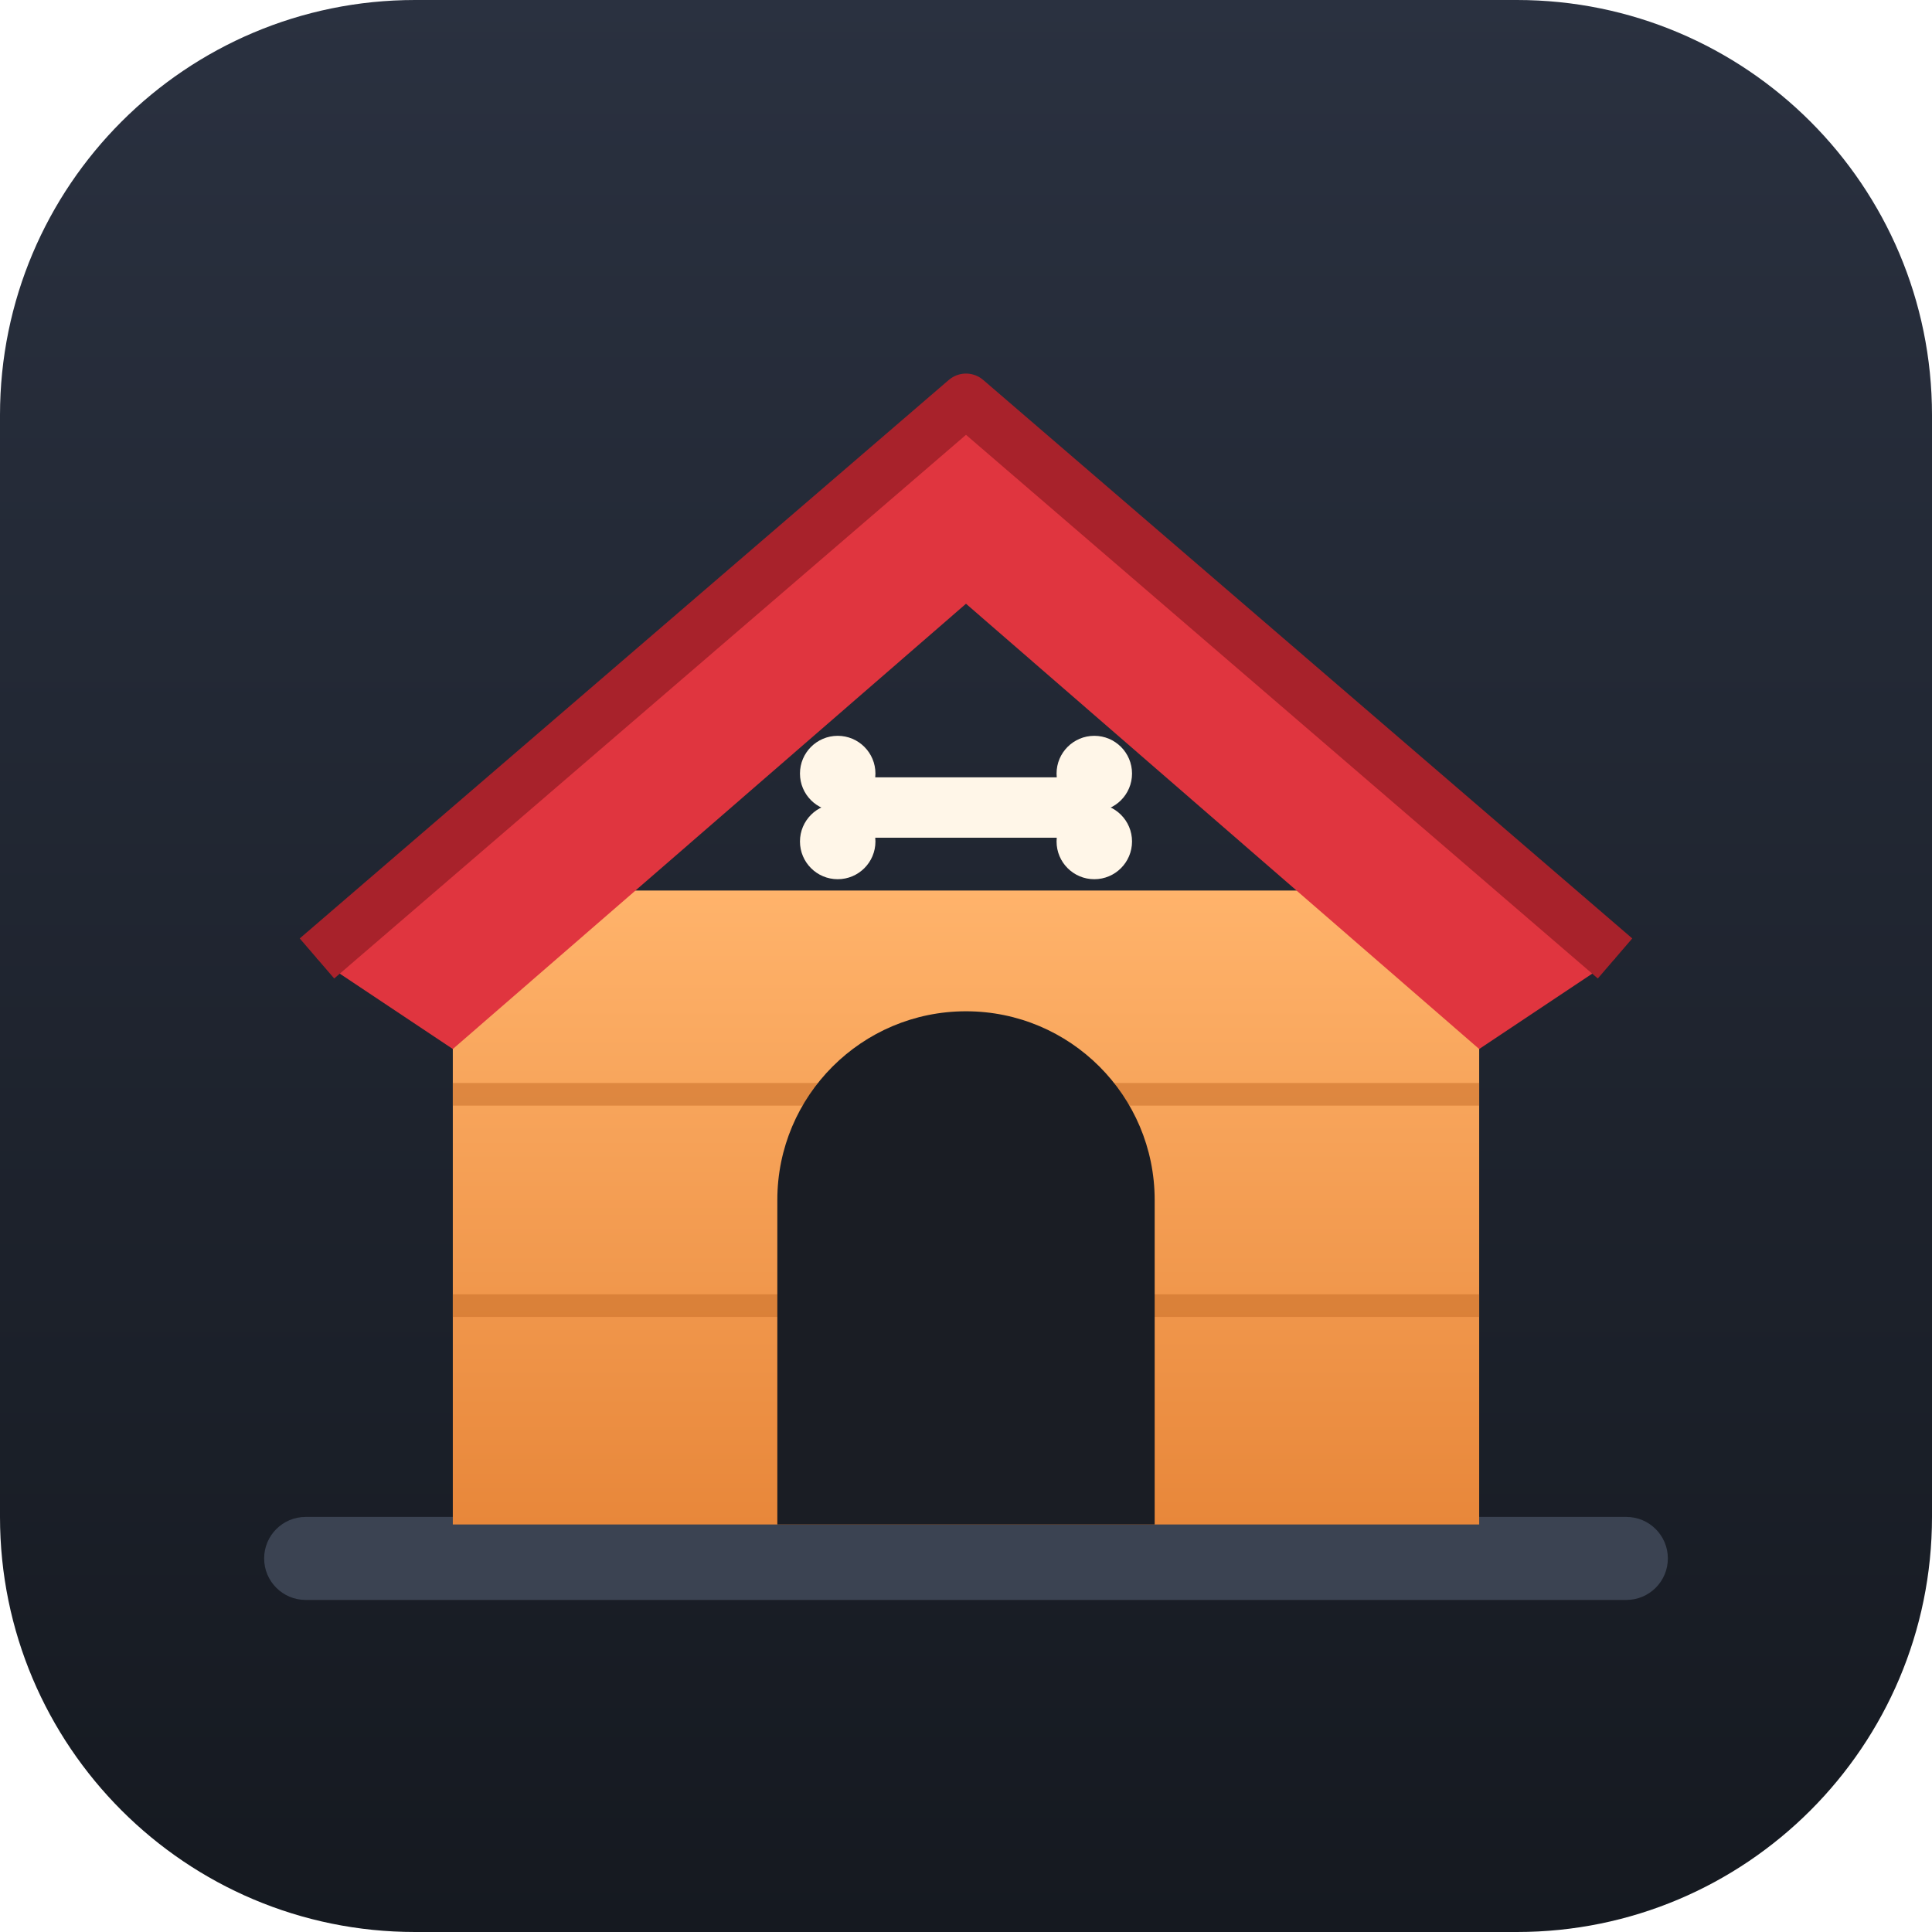
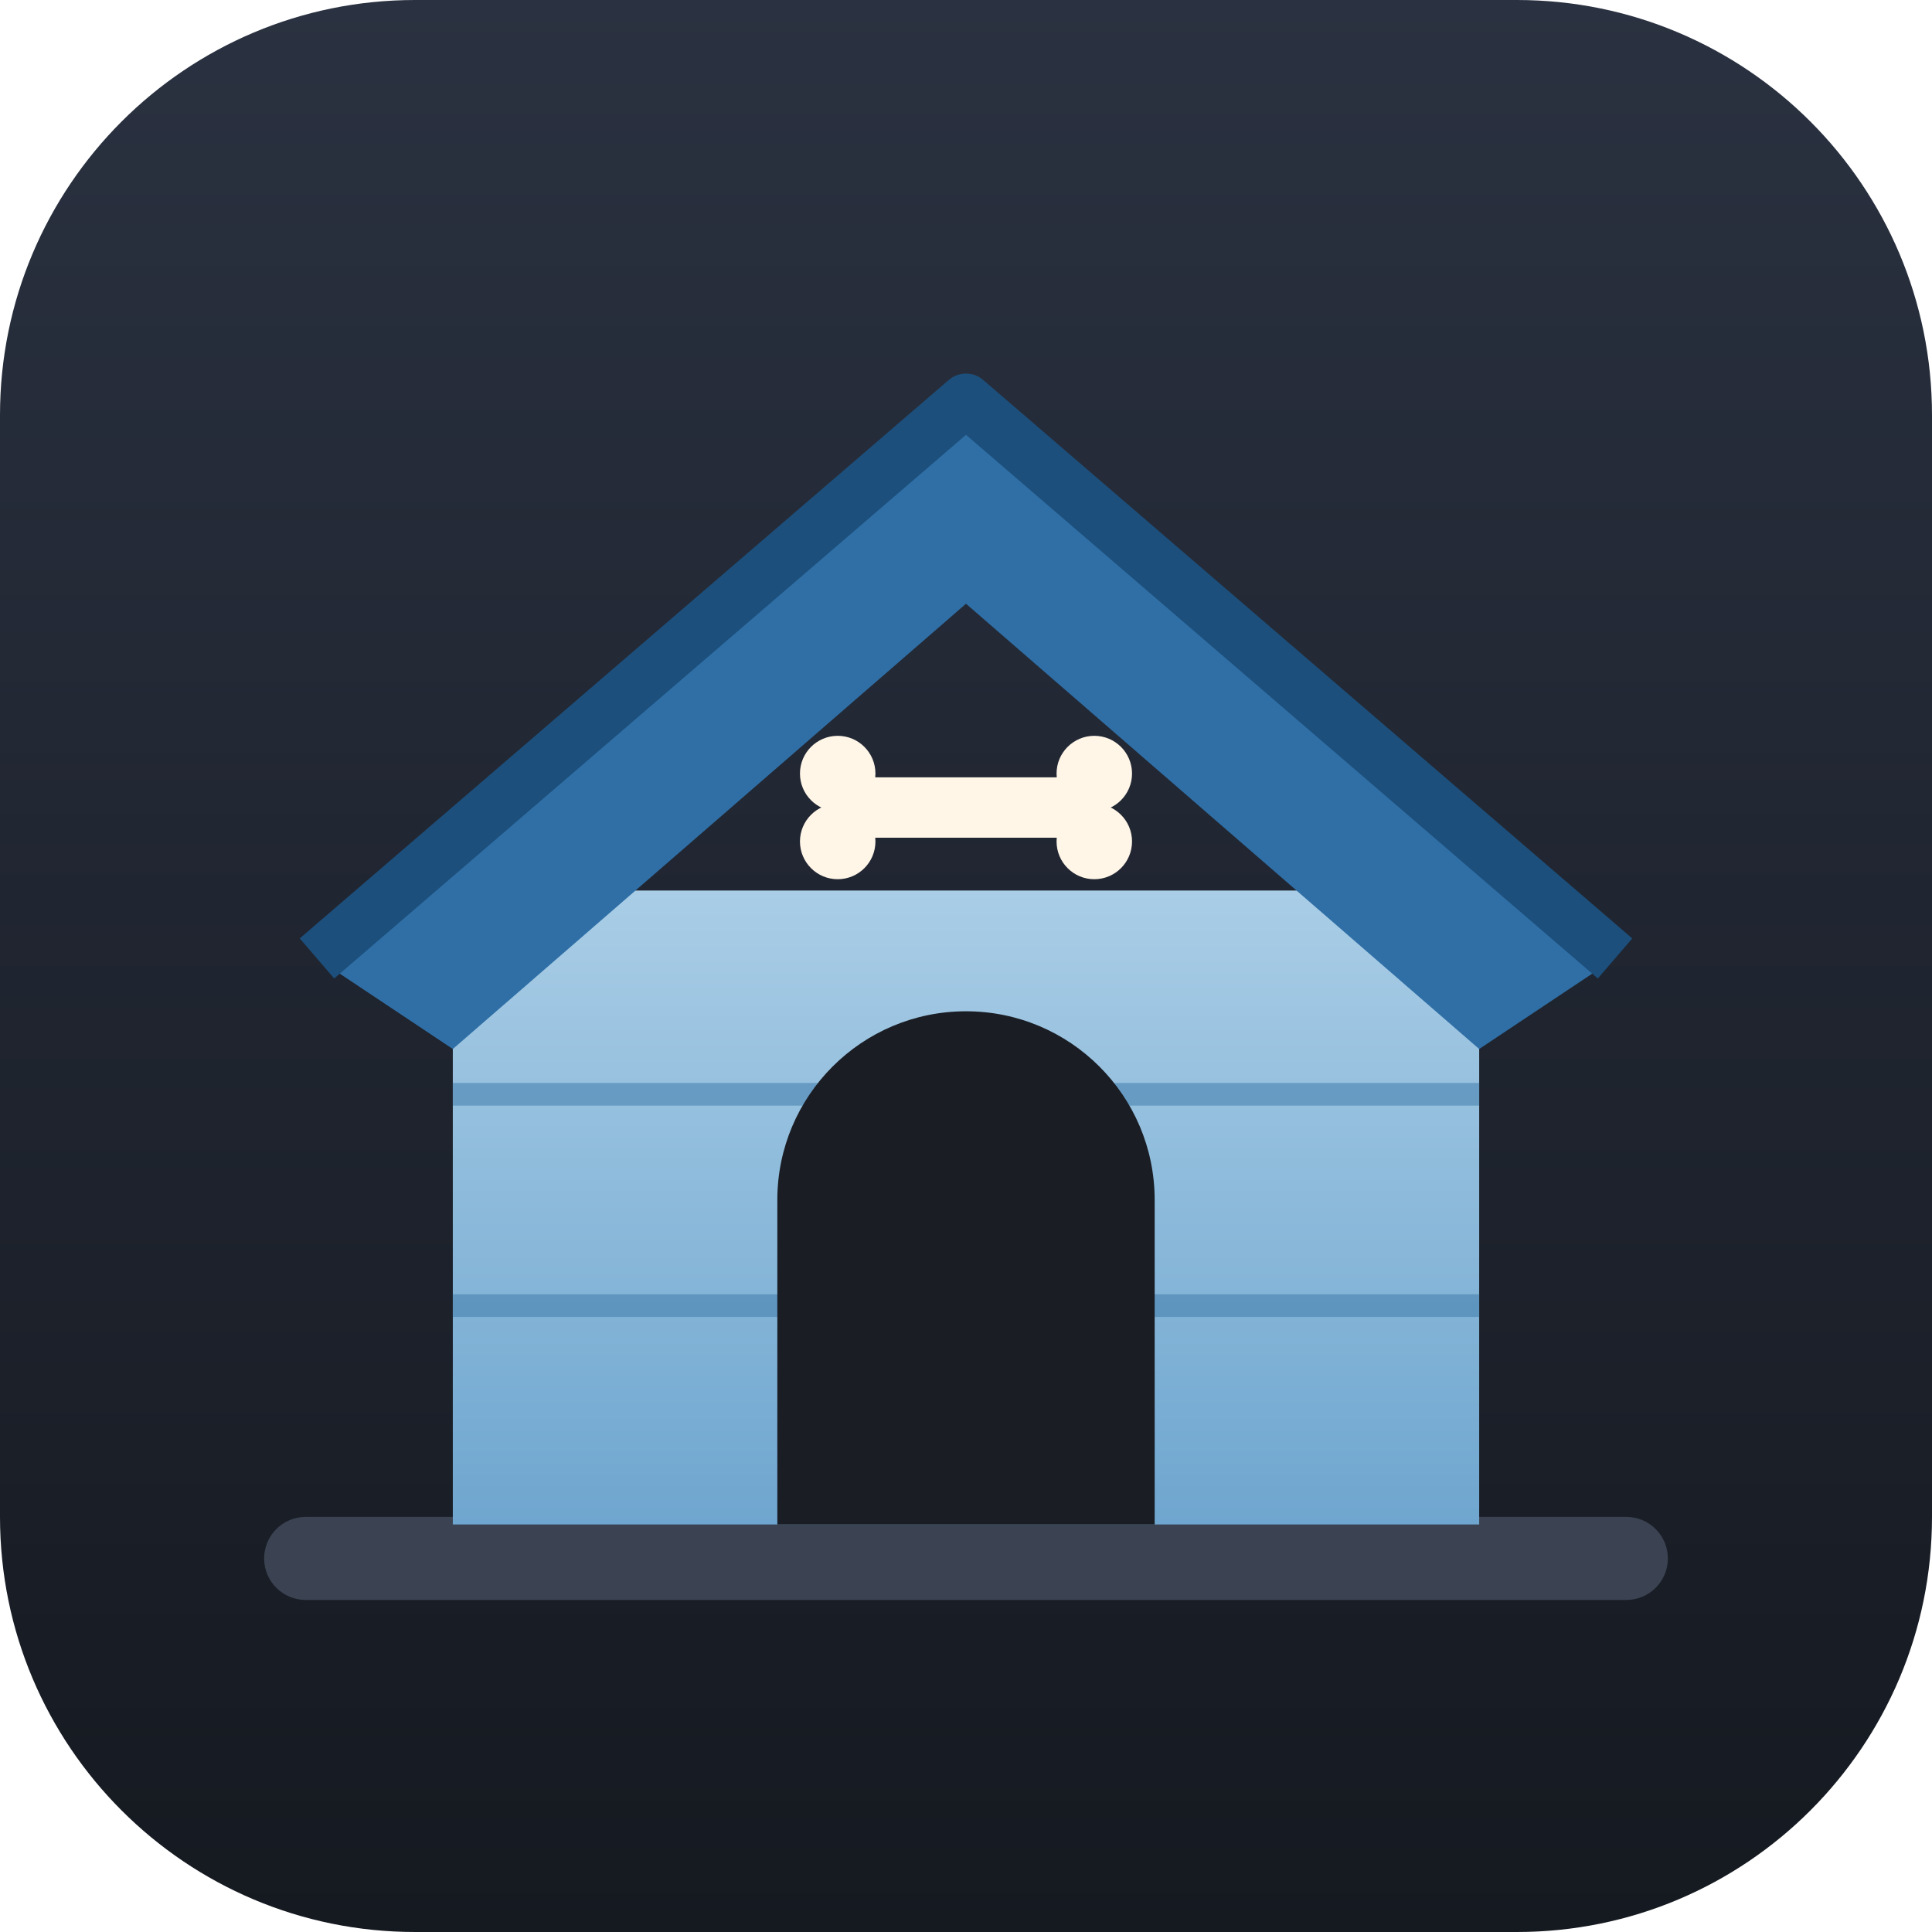
<svg xmlns="http://www.w3.org/2000/svg" viewBox="0 0 512 512">
  <defs>
    <linearGradient id="bg" x1="0" y1="0" x2="0" y2="1">
      <stop offset="0" stop-color="#2a3140" />
      <stop offset="1" stop-color="#151920" />
    </linearGradient>
    <linearGradient id="wall" x1="0" y1="0" x2="0" y2="1">
-       <stop offset="0" stop-color="#ffb36b" />
-       <stop offset="1" stop-color="#e8873a" />
+       <stop offset="0" stop-color="#a9cde6" />
+       <stop offset="1" stop-color="#6fa6cf" />
    </linearGradient>
  </defs>
  <rect width="512" height="512" rx="110" fill="url(#bg)" />
  <rect x="70" y="402" width="372" height="22" rx="11" fill="#3b4352" />
  <path d="M120 236 L392 236 L392 404 L120 404 Z" fill="url(#wall)" />
-   <g stroke="#c96f2a" stroke-width="6" opacity=".55">
+   <g stroke="#3f7cab" stroke-width="6" opacity=".55">
    <line x1="120" y1="290" x2="392" y2="290" />
    <line x1="120" y1="346" x2="392" y2="346" />
  </g>
-   <path d="M84 254 L256 106 L428 254 L392 278 L256 160 L120 278 Z" fill="#e0353f" />
-   <path d="M84 254 L256 106 L428 254" fill="none" stroke="#a8222b" stroke-width="14" stroke-linejoin="round" />
+   <path d="M84 254 L256 106 L428 254 L392 278 L256 160 L120 278 Z" fill="#2f6fa6" />
+   <path d="M84 254 L256 106 L428 254" fill="none" stroke="#1c4f7c" stroke-width="14" stroke-linejoin="round" />
  <path d="M206 404 L206 318 A50 50 0 0 1 306 318 L306 404 Z" fill="#1a1d24" />
  <g transform="translate(256 214)">
    <rect x="-34" y="-8" width="68" height="16" rx="8" fill="#fff6e8" />
    <circle cx="-34" cy="-9" r="10" fill="#fff6e8" />
    <circle cx="-34" cy="9" r="10" fill="#fff6e8" />
    <circle cx="34" cy="-9" r="10" fill="#fff6e8" />
    <circle cx="34" cy="9" r="10" fill="#fff6e8" />
  </g>
</svg>
